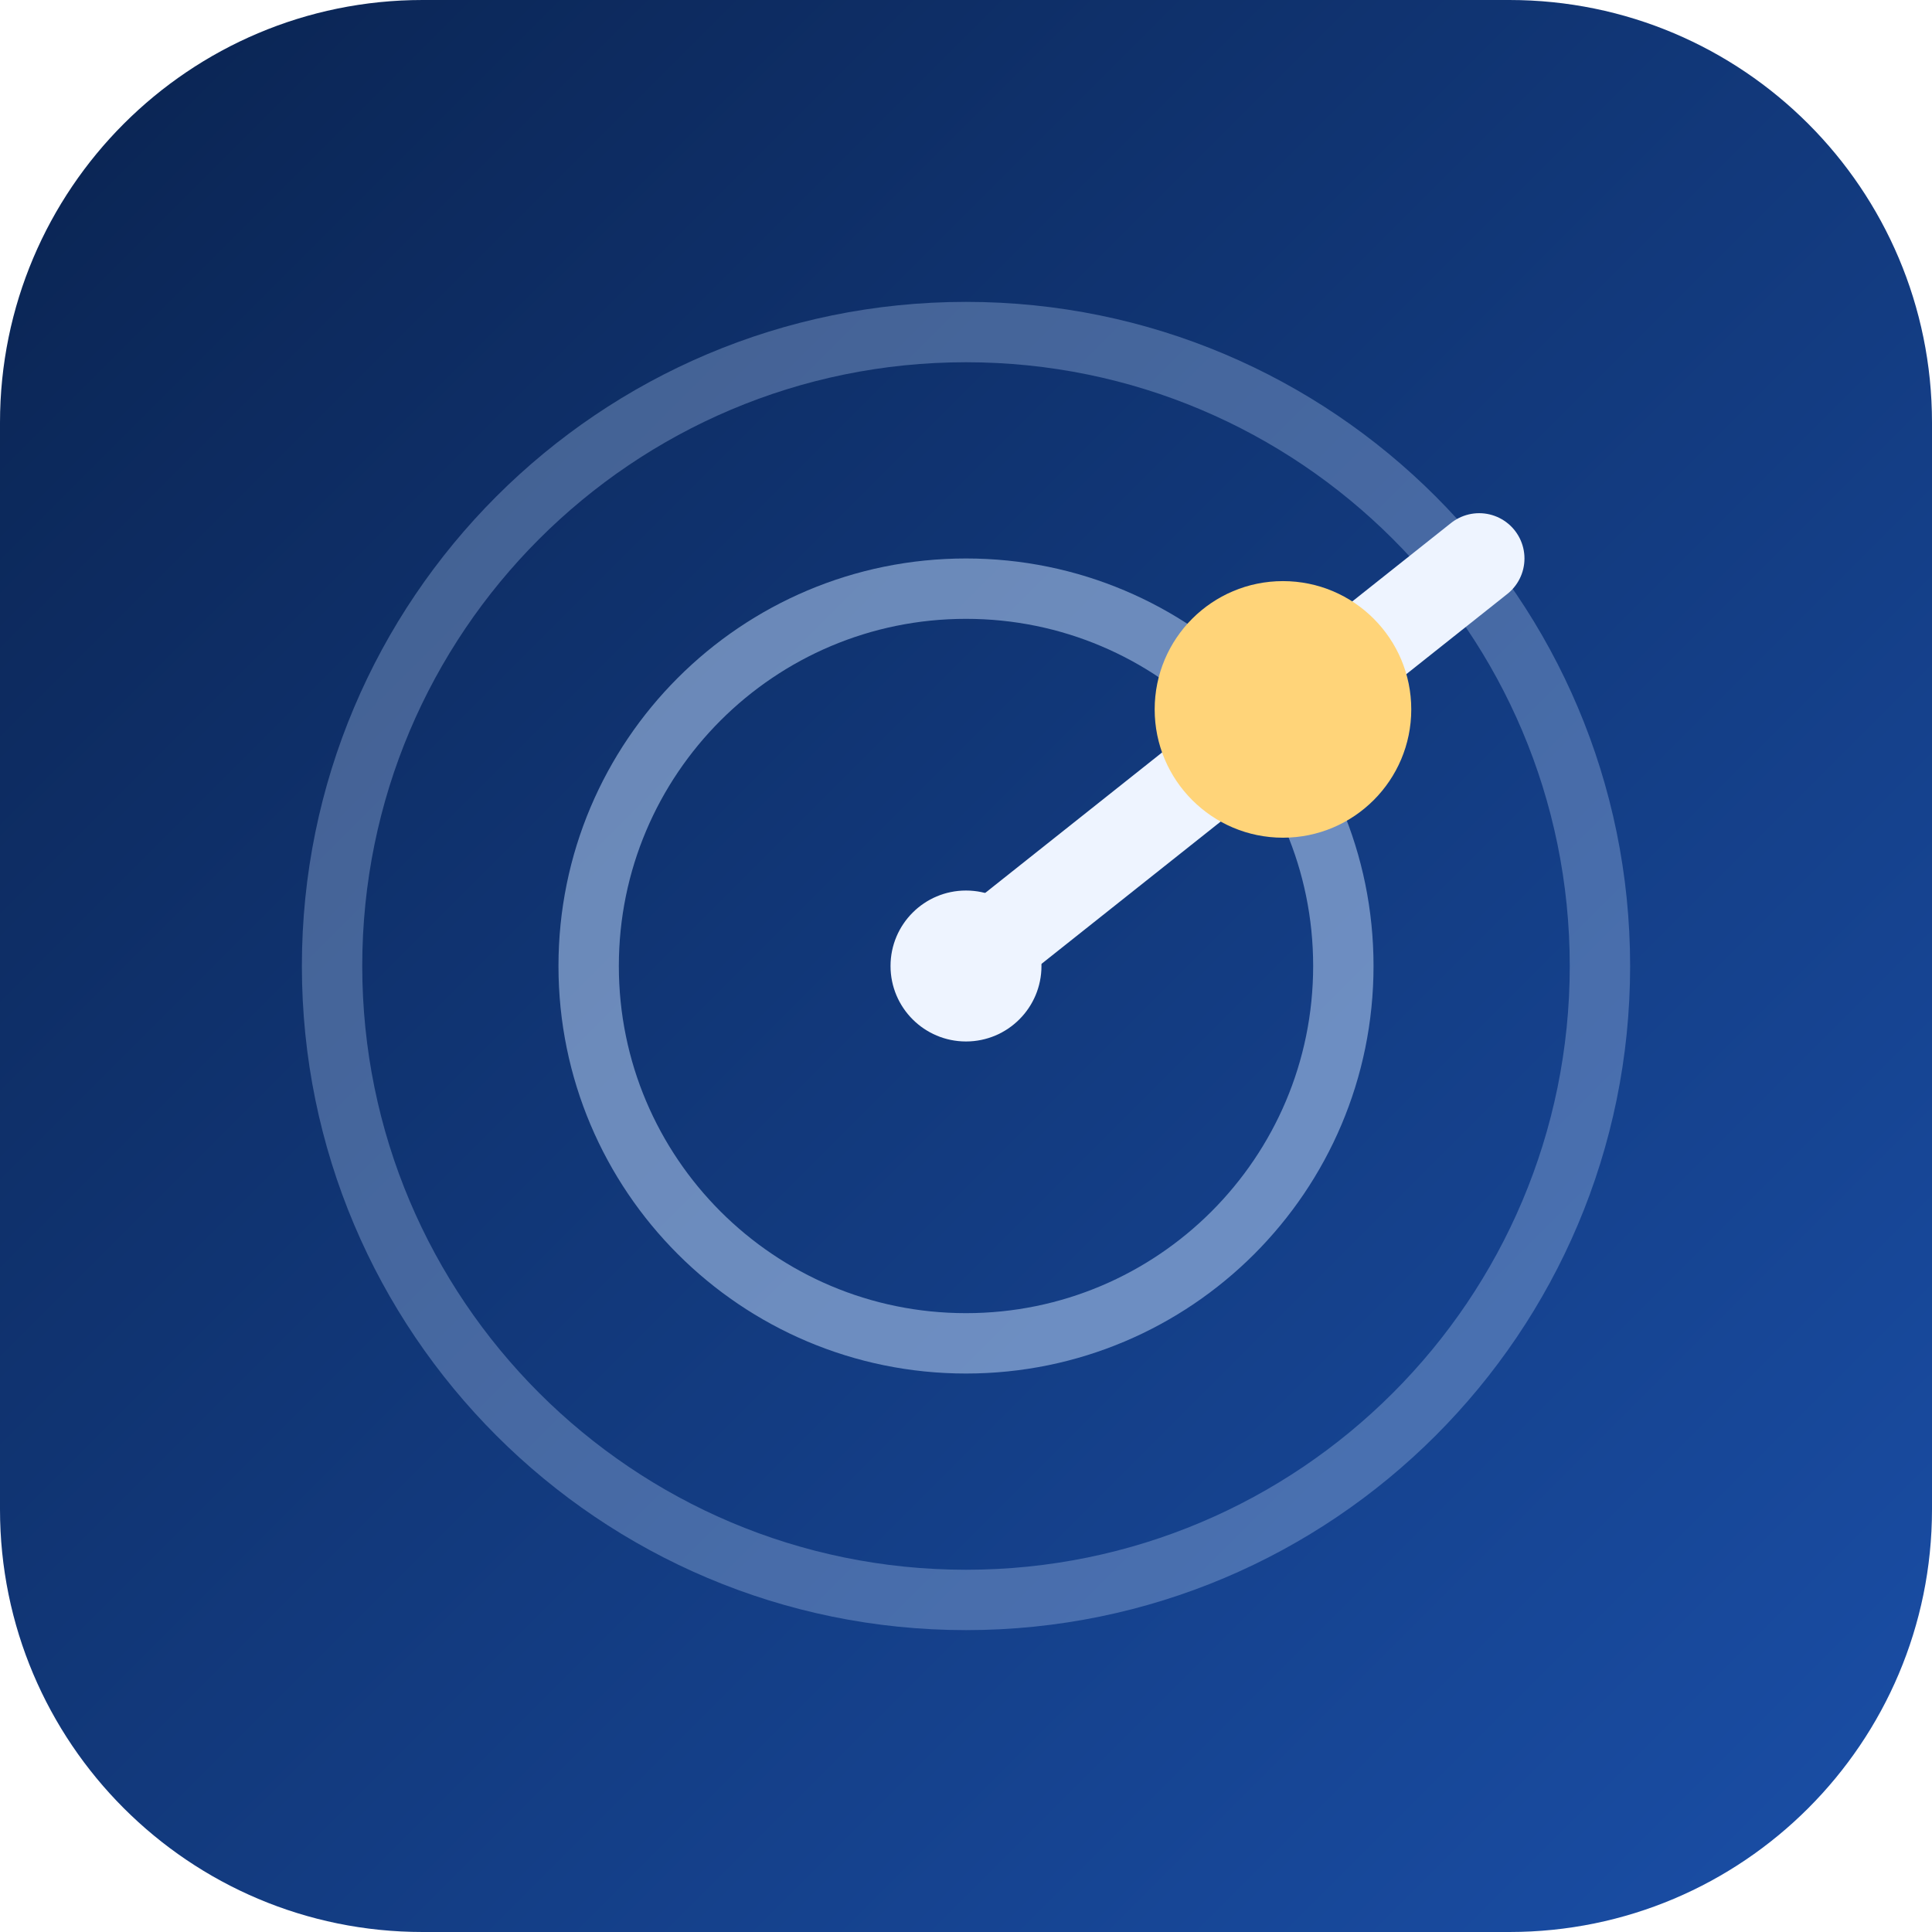
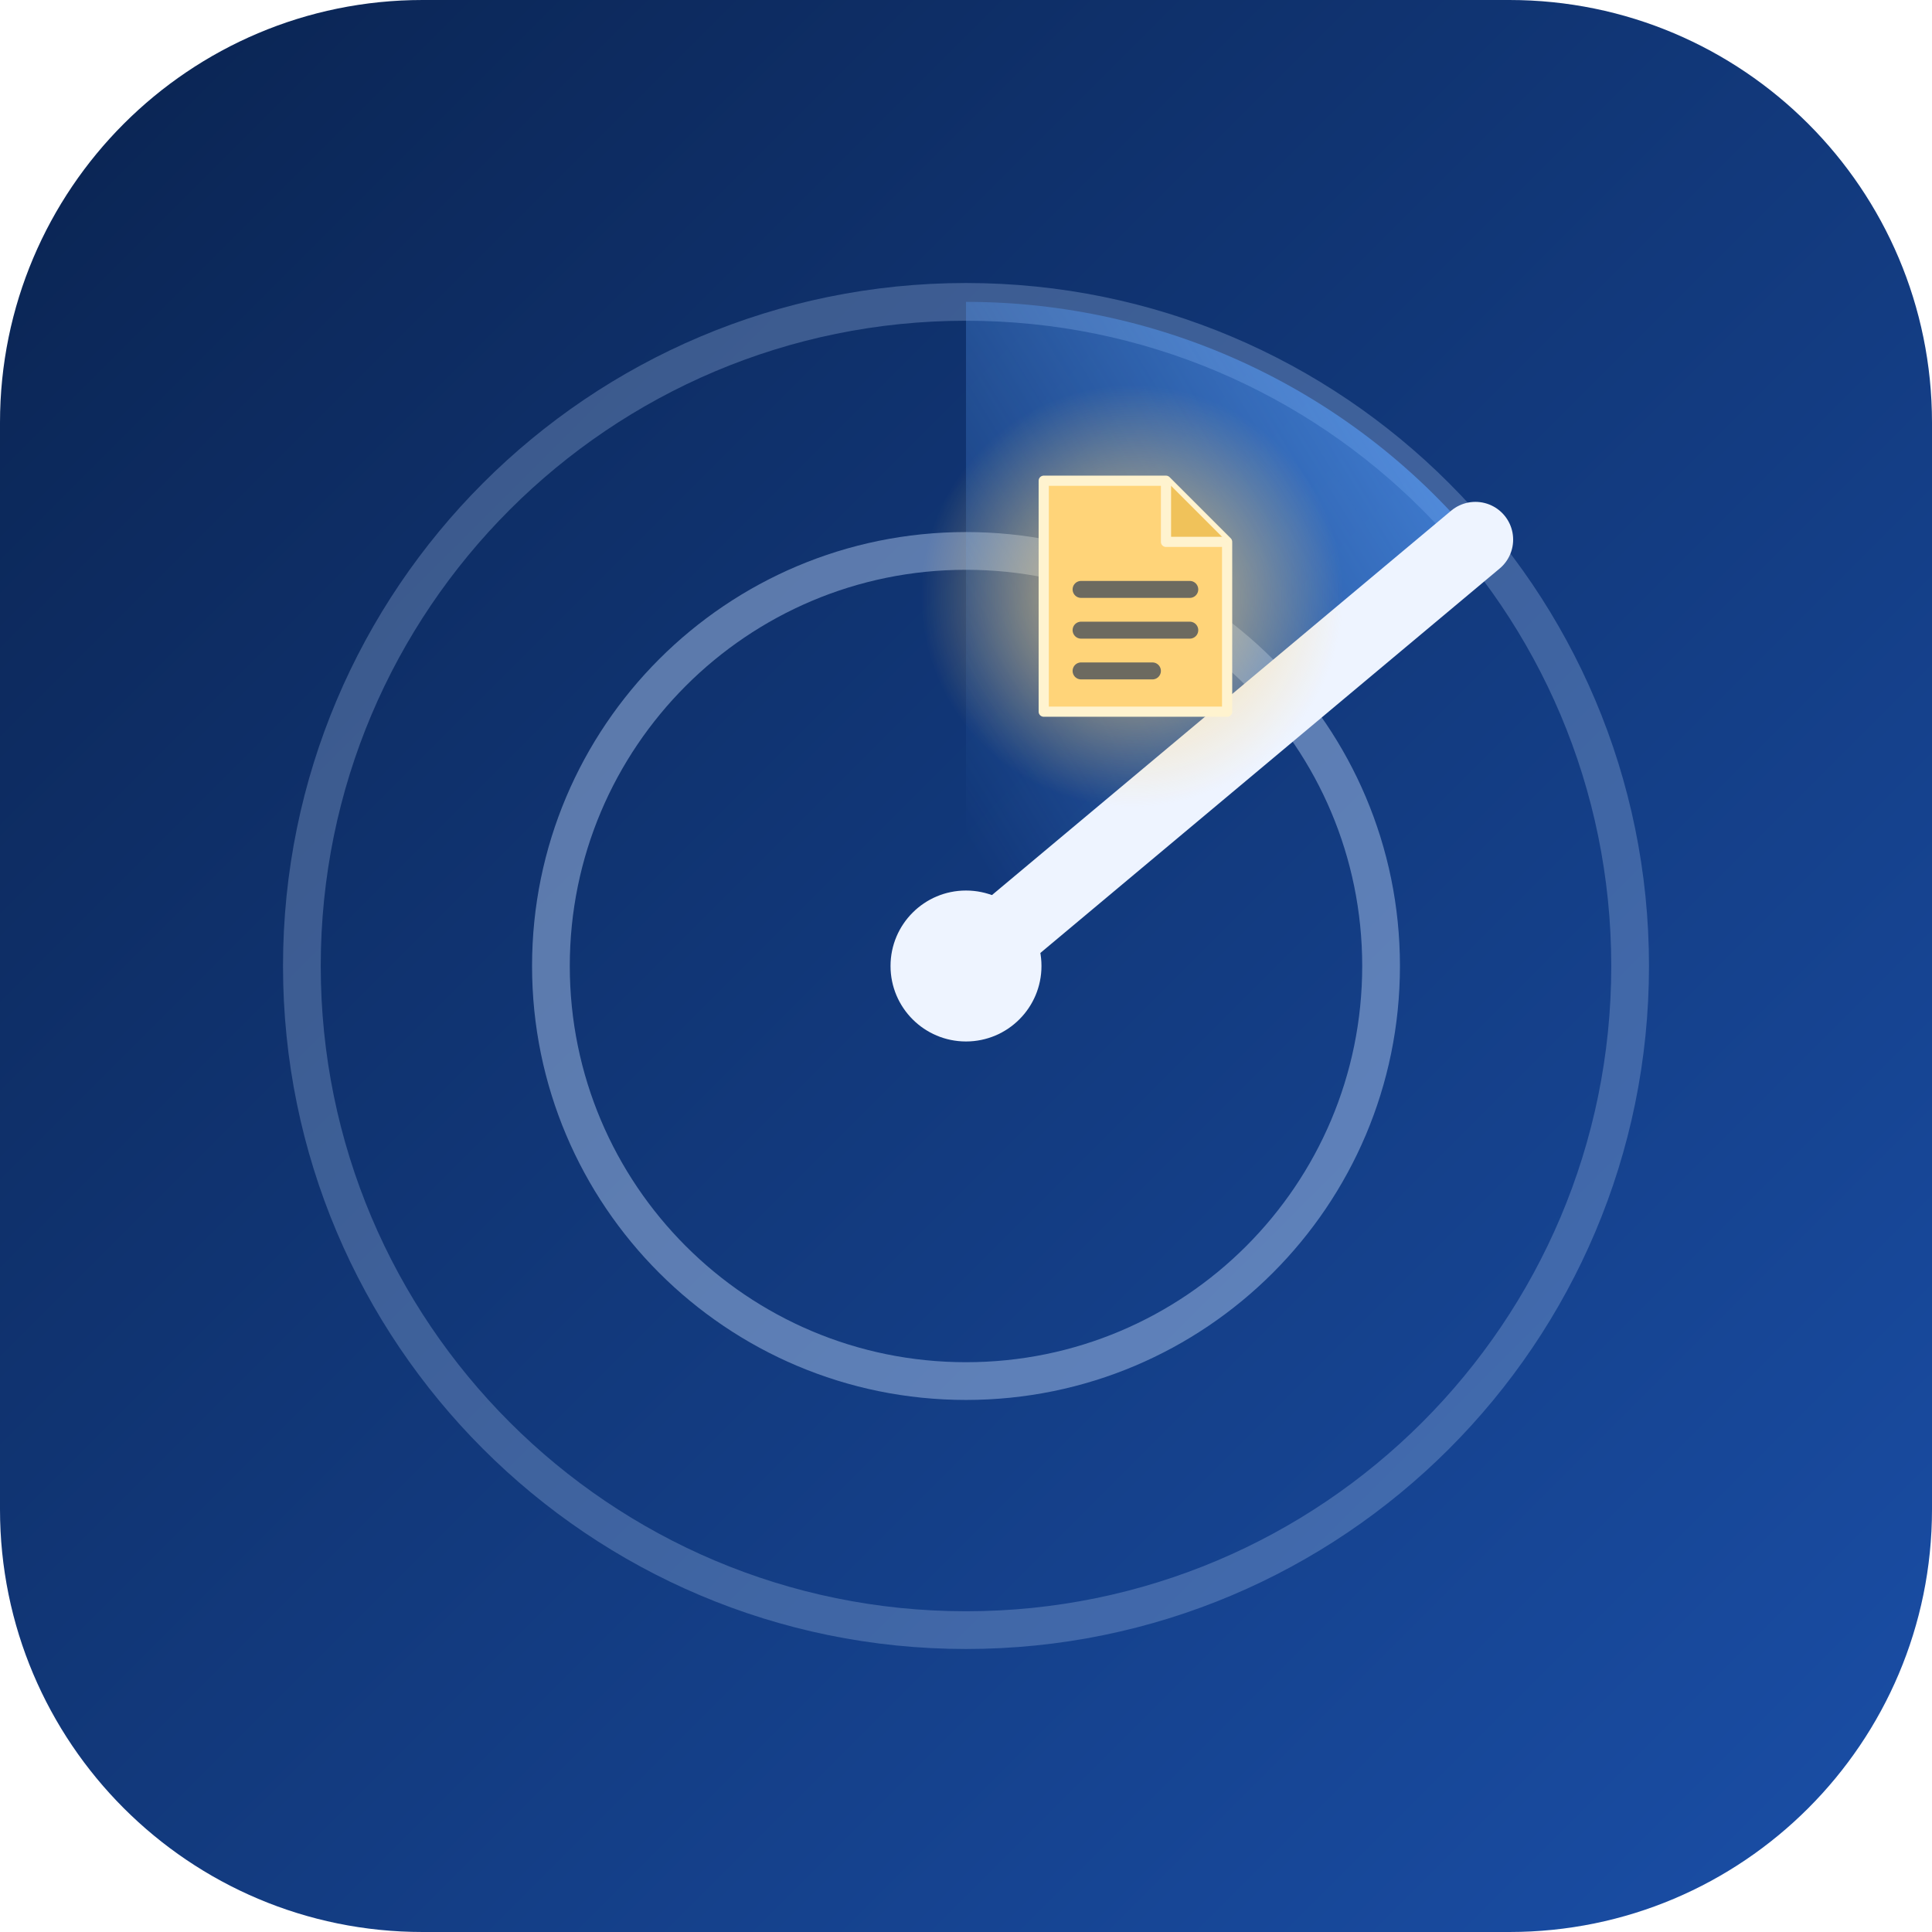
- <svg xmlns="http://www.w3.org/2000/svg" width="256" height="256" viewBox="0 0 256 256" role="img" aria-label="Radar Bandi logo">
+ <svg xmlns="http://www.w3.org/2000/svg" width="512" height="512" viewBox="0 0 512 512">
  <defs>
    <linearGradient id="bg" x1="0" y1="0" x2="1" y2="1">
      <stop offset="0" stop-color="#0a2350" />
      <stop offset="1" stop-color="#1a4fa8" />
    </linearGradient>
+     <linearGradient id="wedge" x1="1" y1="0" x2="0" y2="0.8">
+       <stop offset="0" stop-color="#5aa2ff" stop-opacity="0.75" />
+       <stop offset="1" stop-color="#5aa2ff" stop-opacity="0" />
+     </linearGradient>
+     <radialGradient id="glow" cx="0.5" cy="0.5" r="0.5">
+       <stop offset="0" stop-color="#ffd479" stop-opacity="0.85" />
+       <stop offset="1" stop-color="#ffd479" stop-opacity="0" />
+     </radialGradient>
  </defs>
-   <rect width="256" height="256" rx="56" fill="url(#bg)" />
-   <circle cx="128" cy="128" r="84" fill="none" stroke="#a9c3ea" stroke-opacity="0.35" stroke-width="8" />
-   <circle cx="128" cy="128" r="50" fill="none" stroke="#a9c3ea" stroke-opacity="0.6" stroke-width="8" />
-   <path d="M128 128 L196 74" stroke="#eef4ff" stroke-width="12" stroke-linecap="round" />
-   <circle cx="128" cy="128" r="10" fill="#eef4ff" />
-   <circle cx="170" cy="94" r="17" fill="#ffd479" />
+   <rect width="512" height="512" rx="112" fill="url(#bg)" />
+   <circle cx="256" cy="256" r="176" fill="none" stroke="#a9c3ea" stroke-opacity="0.3" stroke-width="10" />
+   <circle cx="256" cy="256" r="110" fill="none" stroke="#a9c3ea" stroke-opacity="0.5" stroke-width="10" />
+   <path d="M256 256 L391 143 A176 176 0 0 0 256 80 Z" fill="url(#wedge)" />
+   <path d="M256 256 L391 143" stroke="#eef4ff" stroke-width="20" stroke-linecap="round" />
+   <circle cx="256" cy="256" r="20" fill="#eef4ff" />
+   <g transform="translate(300 158) scale(0.9)">
+     <circle r="62" fill="url(#glow)" />
+     <path d="M-26 -34 H10 L28 -16 V34 H-26 Z" fill="#ffd479" stroke="#fff3cf" stroke-width="3" stroke-linejoin="round" />
+     <path d="M10 -34 V-16 H28" fill="#f0c25a" stroke="#fff3cf" stroke-width="3" stroke-linejoin="round" />
+     <path d="M-15 -2 H17 M-15 10 H17 M-15 22 H6" stroke="#0a2350" stroke-opacity="0.6" stroke-width="5" stroke-linecap="round" />
+   </g>
</svg>
